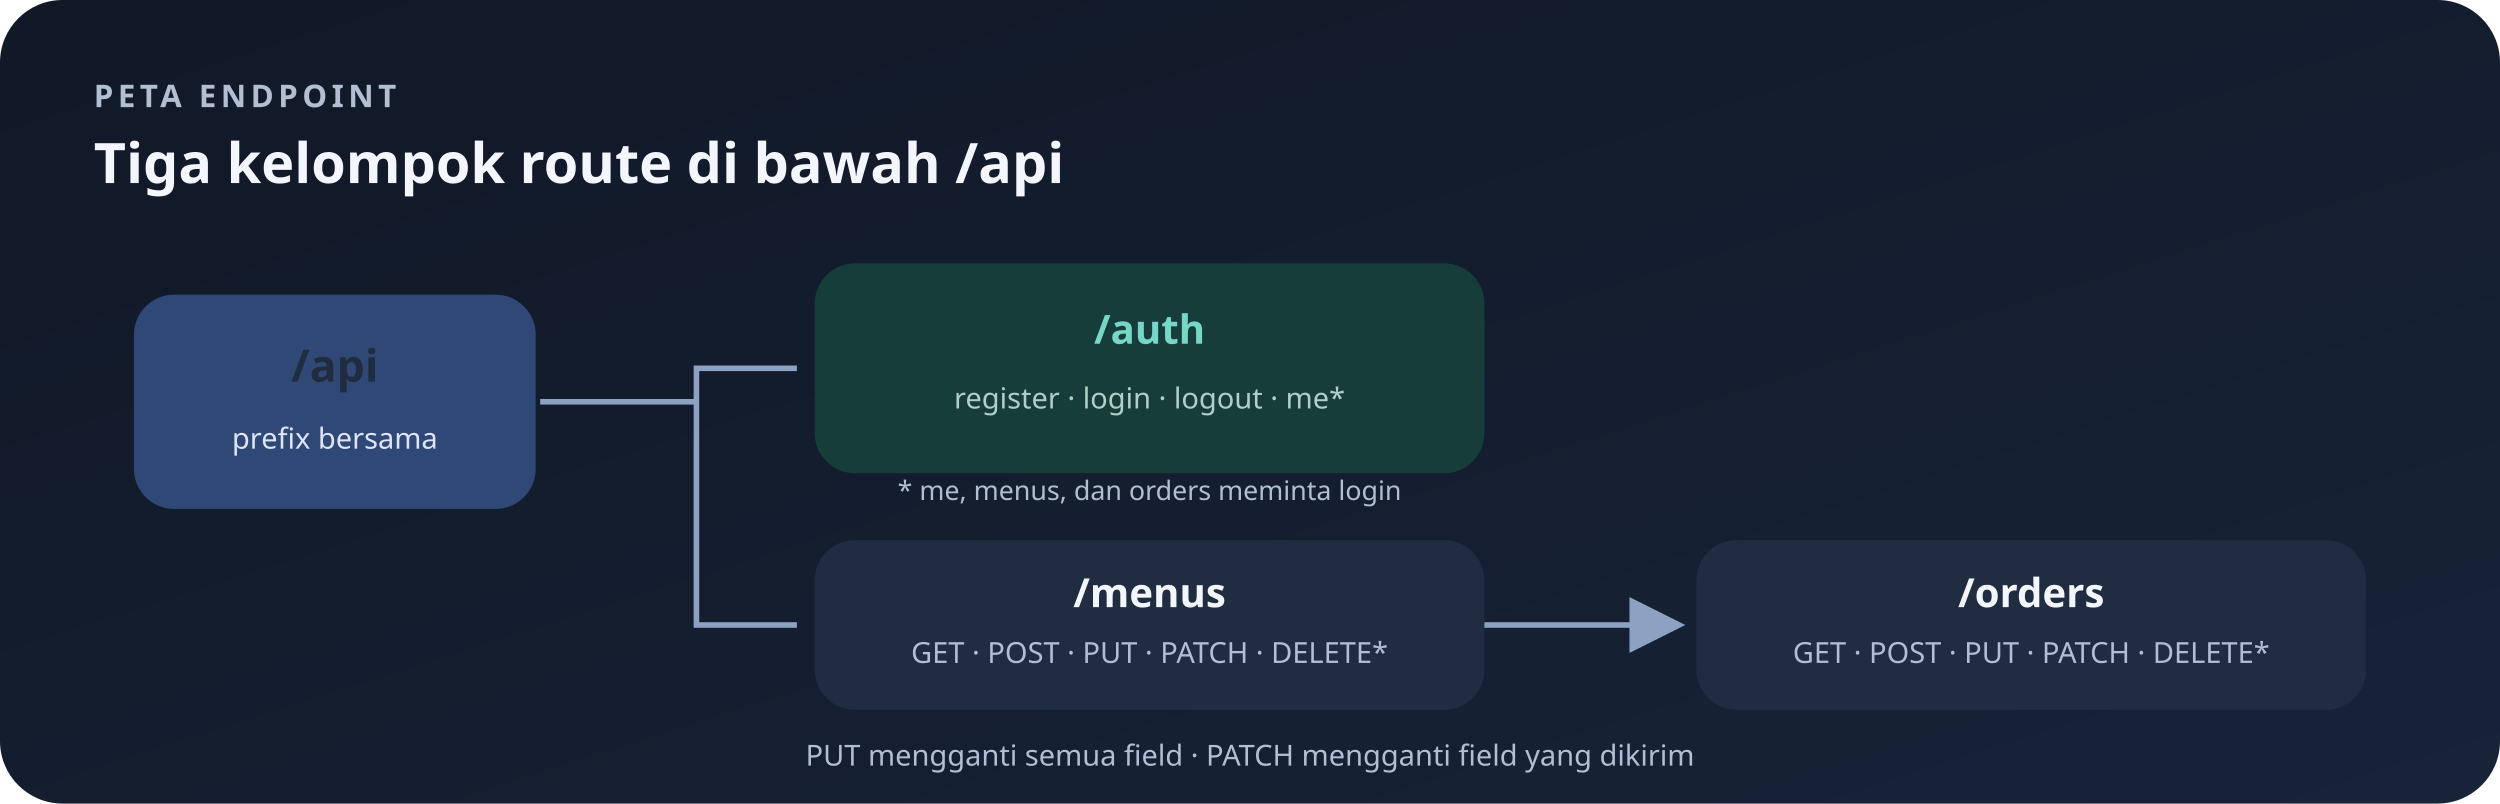
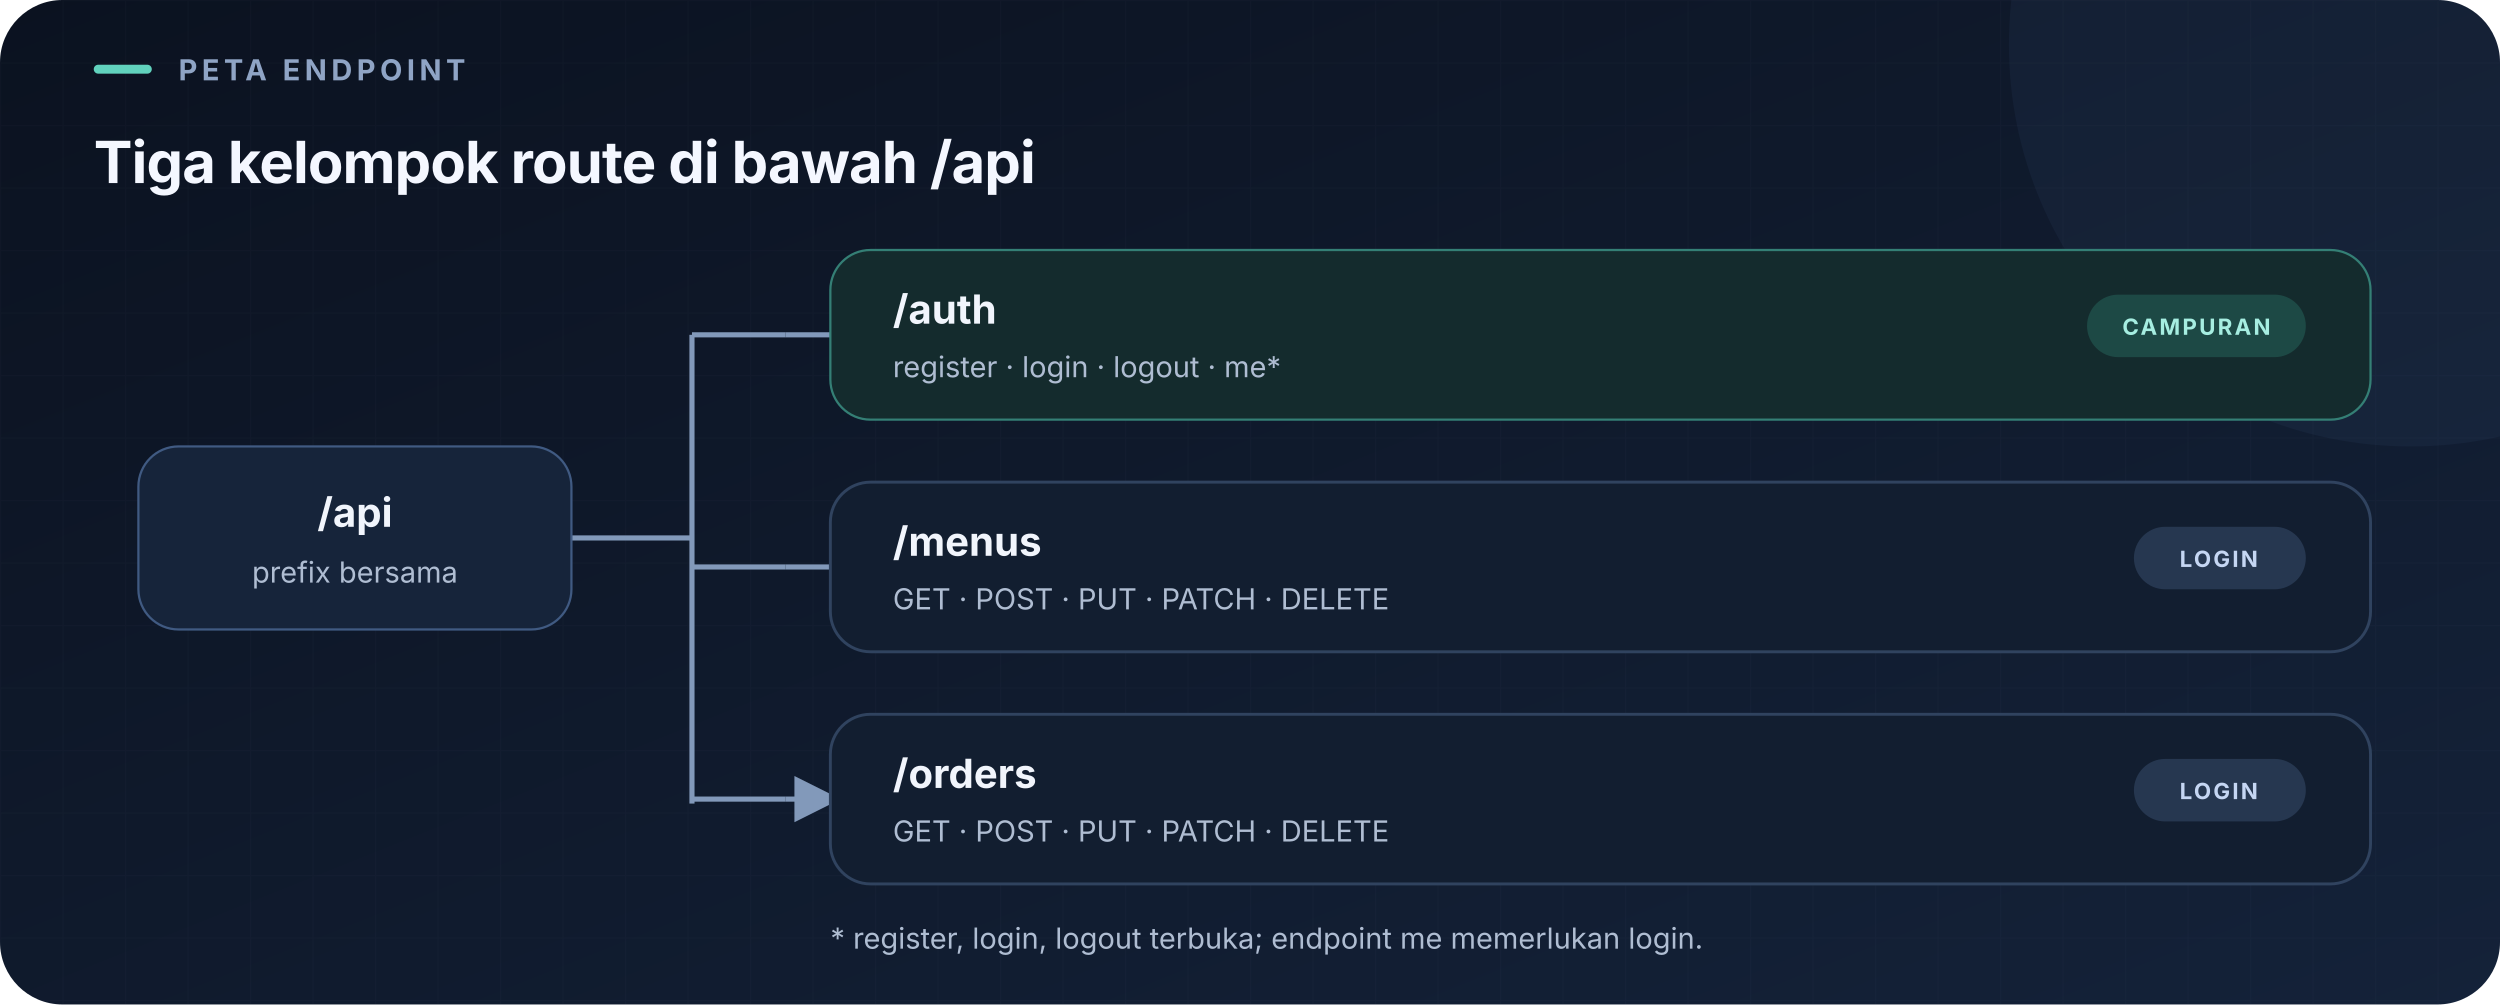
- <svg xmlns="http://www.w3.org/2000/svg" viewBox="0 0 1120 360" role="img" aria-labelledby="title desc">
+ <svg xmlns="http://www.w3.org/2000/svg" viewBox="0 0 1120 450" role="img" aria-labelledby="title desc">
  <defs>
-     <linearGradient id="bg" x2="1" y2="1">
-       <stop stop-color="#111827" />
-       <stop offset="1" stop-color="#172337" />
+     <linearGradient id="bg" x1="0" y1="0" x2="1" y2="1">
+       <stop stop-color="#0b1220" />
+       <stop offset="1" stop-color="#142239" />
    </linearGradient>
-     <marker id="a" markerWidth="10" markerHeight="10" refX="8" refY="5" orient="auto">
-       <path d="M0 0L10 5 0 10z" fill="#8da2c2" />
+     <pattern id="grid" width="28" height="28" patternUnits="userSpaceOnUse">
+       <path d="M28 0H0V28" fill="none" stroke="#8296b5" stroke-opacity=".1" />
+     </pattern>
+     <clipPath id="canvas">
+       <rect width="1120" height="450" rx="28" />
+     </clipPath>
+     <marker id="arrow" markerWidth="9" markerHeight="9" refX="7" refY="4.5" orient="auto">
+       <path d="M0 0L9 4.5 0 9z" fill="#8299ba" />
    </marker>
+     <style>
+       text{font-family:Inter,"Segoe UI",sans-serif}.eyebrow{font-size:13px;font-weight:700;letter-spacing:2px;fill:#8fa4c5}.title{font-size:26px;font-weight:750;letter-spacing:-.4px;fill:#f4f7ff}.card{fill:#121e30;stroke:#30435f;stroke-width:1.3}.blue{fill:#16243a;stroke:#405a82}.teal{fill:#142b2d;stroke:#347f75}.amber{fill:#2b241e;stroke:#926438}.label{font-size:18px;font-weight:700;fill:#f1f5fc}.sub{font-size:13px;fill:#afbdd2}.line{fill:none;stroke:#8299ba;stroke-width:2.3}.arrow{marker-end:url(#arrow)}.badge{font-size:10px;font-weight:700;letter-spacing:1px}
+     </style>
  </defs>
-   <rect width="1120" height="360" rx="28" fill="url(#bg)" />
-   <text x="42" y="48" font-family="sans-serif" font-size="14" font-weight="700" letter-spacing="2" fill="#b2bfd2">PETA ENDPOINT</text>
-   <text x="42" y="82" font-family="sans-serif" font-size="25" font-weight="700" fill="#f3f6fc">Tiga kelompok route di bawah /api</text>
-   <g font-family="sans-serif">
-     <rect x="60" y="132" width="180" height="96" rx="18" fill="#304875" />
-     <text x="150" y="171" text-anchor="middle" font-size="20" font-weight="700" fill="#202c3f">/api</text>
-     <text x="150" y="201" text-anchor="middle" font-size="13" fill="#dce5fa">prefix bersama</text>
-     <rect x="365" y="118" width="300" height="94" rx="18" fill="#173d3a" />
-     <text x="515" y="154" text-anchor="middle" font-size="18" font-weight="700" fill="#77d7c6">/auth</text>
-     <text x="515" y="183" text-anchor="middle" font-size="13" fill="#afd0c8">register · login · logout · me*</text>
-     <rect x="365" y="242" width="300" height="76" rx="18" fill="#202c3f" />
-     <text x="515" y="272" text-anchor="middle" font-size="18" font-weight="700" fill="#f3f6fc">/menus</text>
-     <text x="515" y="297" text-anchor="middle" font-size="13" fill="#b2bfd2">GET · POST · PUT · PATCH · DELETE*</text>
-     <rect x="760" y="242" width="300" height="76" rx="18" fill="#202c3f" />
-     <text x="910" y="272" text-anchor="middle" font-size="18" font-weight="700" fill="#f3f6fc">/orders</text>
-     <text x="910" y="297" text-anchor="middle" font-size="13" fill="#b2bfd2">GET · POST · PUT · PATCH · DELETE*</text>
-     <path d="M242 180h70v-15h45M312 180v100h45M665 280h85" fill="none" stroke="#8da2c2" stroke-width="2.5" marker-end="url(#a)" />
+   <rect width="1120" height="450" rx="28" fill="url(#bg)" />
+   <g clip-path="url(#canvas)">
+     <rect width="1120" height="450" fill="url(#grid)" opacity=".3" />
+     <circle cx="1080" cy="20" r="180" fill="#5071ab" opacity=".08" />
  </g>
-   <text x="515" y="224" text-anchor="middle" font-family="sans-serif" font-size="12" fill="#b2bfd2">* me, menus, dan orders meminta login</text>
-   <text x="560" y="343" text-anchor="middle" font-family="sans-serif" font-size="13" fill="#b2bfd2">PUT mengganti semua field · PATCH mengganti field yang dikirim</text>
+   <rect x="42" y="29" width="26" height="4" rx="2" fill="#61d2bd" />
+   <text x="80" y="36" class="eyebrow">PETA ENDPOINT</text>
+   <text x="42" y="82" class="title">Tiga kelompok route di bawah /api</text>
+   <path d="M256 241h54M310 150v210M310 150h42M310 254h42M310 358h42" class="line" />
+   <path d="M352 150h20M352 254h20M352 358h20" class="line arrow" />
+   <g>
+     <rect x="62" y="200" width="194" height="82" rx="18" class="blue" />
+     <text x="159" y="236" text-anchor="middle" class="label">/api</text>
+     <text x="159" y="261" text-anchor="middle" class="sub">prefix bersama</text>
+     <rect x="372" y="112" width="690" height="76" rx="18" class="teal" />
+     <text x="400" y="145" class="label">/auth</text>
+     <text x="400" y="169" class="sub">register · login · logout · me*</text>
+     <rect x="935" y="132" width="98" height="28" rx="14" fill="#1d4945" />
+     <text x="984" y="150" text-anchor="middle" class="badge" fill="#a6eee1">CAMPURAN</text>
+     <rect x="372" y="216" width="690" height="76" rx="18" class="card" />
+     <text x="400" y="249" class="label">/menus</text>
+     <text x="400" y="273" class="sub">GET · POST · PUT · PATCH · DELETE</text>
+     <rect x="956" y="236" width="77" height="28" rx="14" fill="#263750" />
+     <text x="994" y="254" text-anchor="middle" class="badge" fill="#c5d6f3">LOGIN</text>
+     <rect x="372" y="320" width="690" height="76" rx="18" class="card" />
+     <text x="400" y="353" class="label">/orders</text>
+     <text x="400" y="377" class="sub">GET · POST · PUT · PATCH · DELETE</text>
+     <rect x="956" y="340" width="77" height="28" rx="14" fill="#263750" />
+     <text x="994" y="358" text-anchor="middle" class="badge" fill="#c5d6f3">LOGIN</text>
+   </g>
+   <text x="372" y="425" class="sub">* register, login, logout terbuka; endpoint me memerlukan login.</text>
</svg>
